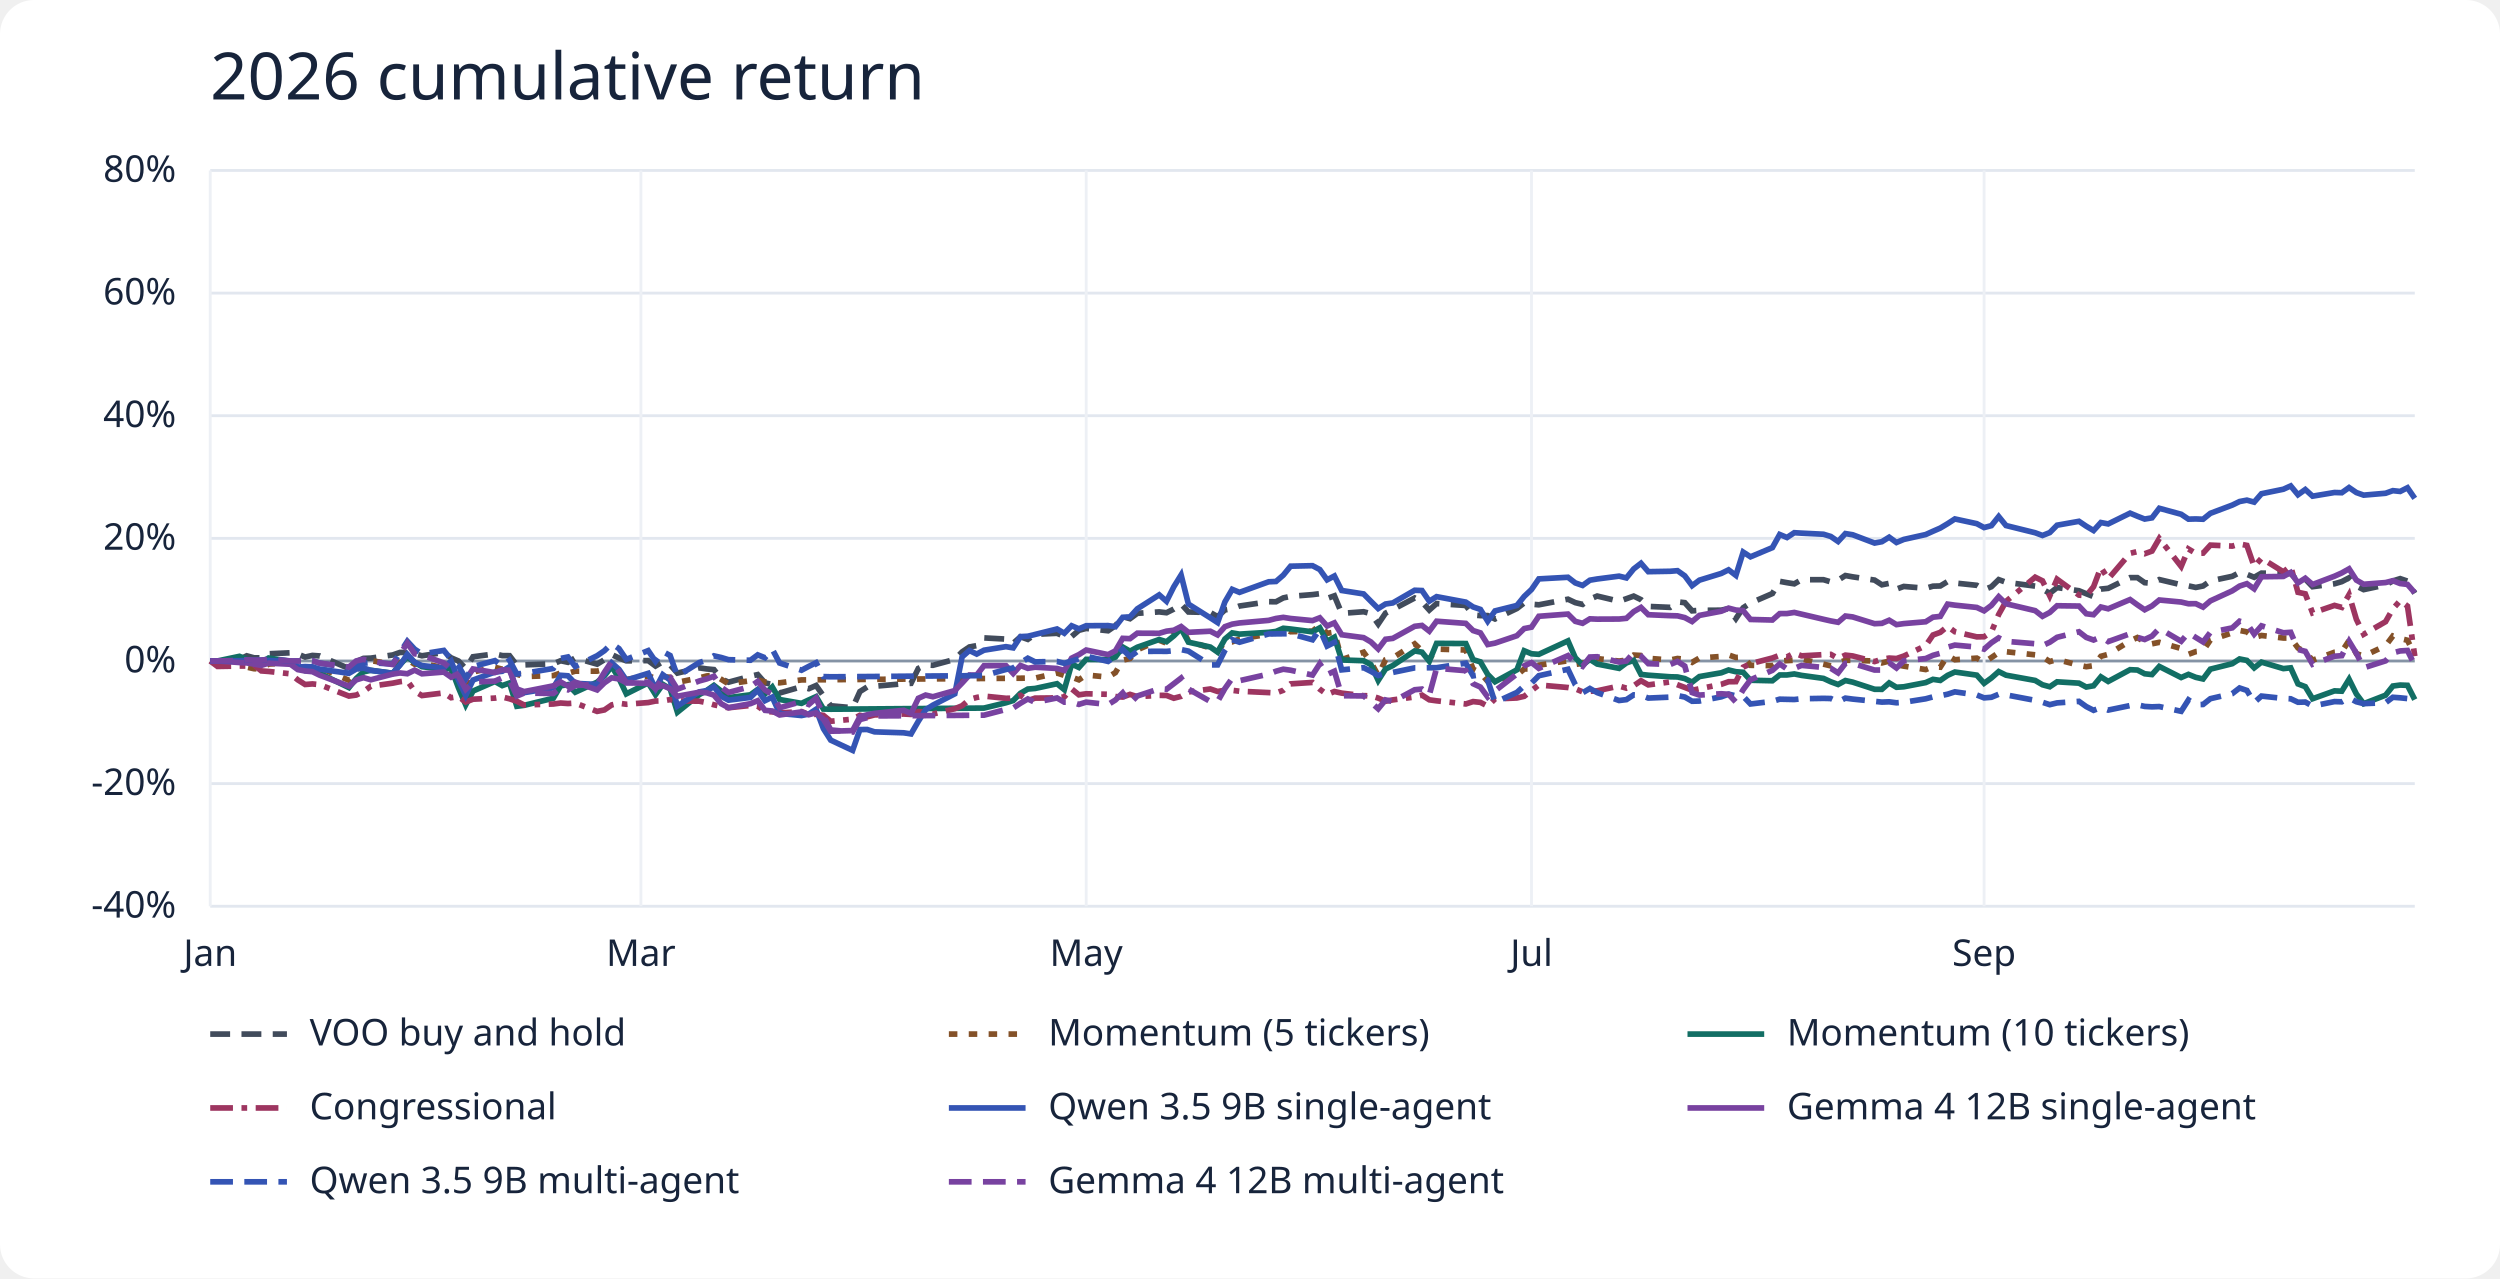
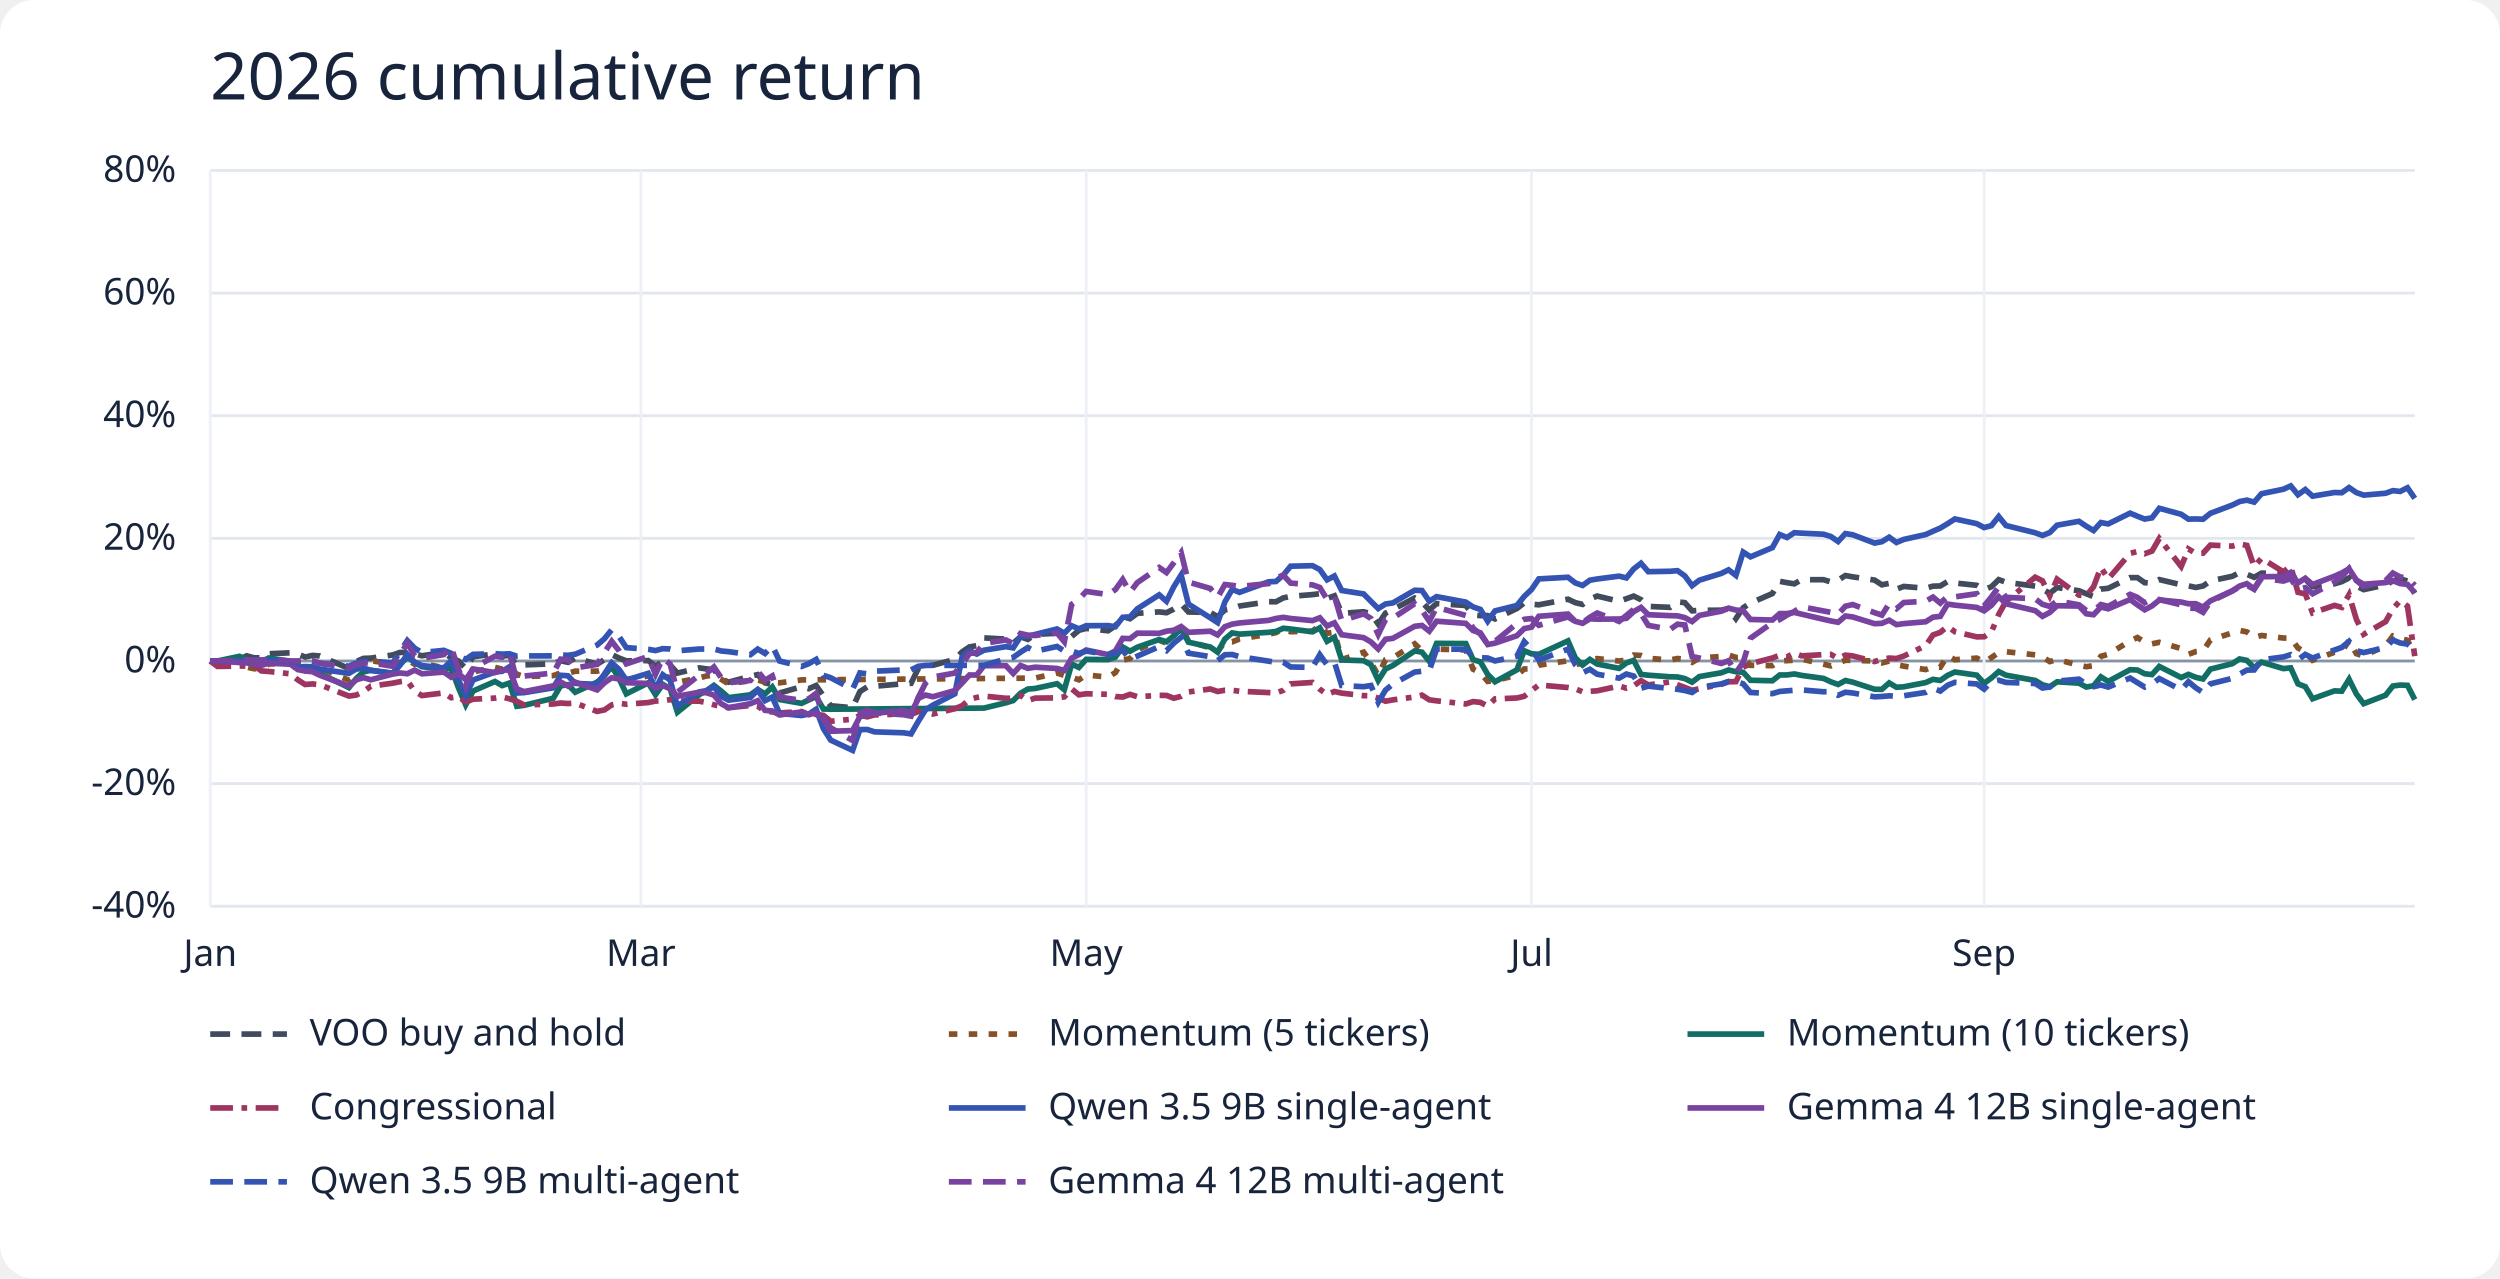
<svg xmlns="http://www.w3.org/2000/svg" aria-labelledby="title desc" viewBox="0 0 880 450" role="img">
  <rect width="880" height="450" rx="12" fill="white" />
  <g font-family="system-ui, sans-serif" fill="#17243b">
    <text x="74.00" y="35.00" font-size="23" text-anchor="start">2026 cumulative return</text>
    <path d="M74 319.00 H850" stroke="#e2e7ef" />
    <text x="62.00" y="323.00" font-size="13" text-anchor="end">-40%</text>
    <path d="M74 275.83 H850" stroke="#e2e7ef" />
    <text x="62.00" y="279.83" font-size="13" text-anchor="end">-20%</text>
    <path d="M74 232.67 H850" stroke="#8593a5" />
    <text x="62.00" y="236.67" font-size="13" text-anchor="end">0%</text>
    <path d="M74 189.50 H850" stroke="#e2e7ef" />
    <text x="62.00" y="193.50" font-size="13" text-anchor="end">20%</text>
    <path d="M74 146.33 H850" stroke="#e2e7ef" />
    <text x="62.00" y="150.33" font-size="13" text-anchor="end">40%</text>
    <path d="M74 103.17 H850" stroke="#e2e7ef" />
    <text x="62.00" y="107.17" font-size="13" text-anchor="end">60%</text>
    <path d="M74 60.00 H850" stroke="#e2e7ef" />
    <text x="62.00" y="64.00" font-size="13" text-anchor="end">80%</text>
    <path d="M74.00 60 V319" stroke="#edf0f5" />
    <text x="74.00" y="340.00" font-size="13" text-anchor="middle">Jan</text>
    <path d="M225.60 60 V319" stroke="#edf0f5" />
    <text x="225.60" y="340.00" font-size="13" text-anchor="middle">Mar</text>
    <path d="M382.34 60 V319" stroke="#edf0f5" />
    <text x="382.34" y="340.00" font-size="13" text-anchor="middle">May</text>
    <path d="M539.09 60 V319" stroke="#edf0f5" />
    <text x="539.09" y="340.00" font-size="13" text-anchor="middle">Jul</text>
    <path d="M698.40 60 V319" stroke="#edf0f5" />
    <text x="698.40" y="340.00" font-size="13" text-anchor="middle">Sep</text>
    <polyline stroke="#414b5b" stroke-width="2" fill="none" stroke-dasharray="7 4" points="74.00,232.67 76.57,233.55 84.28,232.13 86.85,230.85 89.42,231.55 91.99,231.58 94.56,230.13 102.26,229.78 104.83,230.23 107.40,231.28 109.97,230.71 112.54,230.89 122.82,235.32 125.39,232.87 127.96,231.75 130.53,231.66 138.24,230.55 140.81,229.65 143.38,229.69 145.95,230.14 148.52,230.84 156.23,229.66 158.79,231.55 161.36,232.66 163.93,235.33 166.50,231.18 174.21,230.16 176.78,230.77 179.35,230.80 181.92,234.17 184.49,234.04 194.77,233.66 197.34,232.58 199.91,233.13 202.48,231.60 210.19,233.78 212.75,232.22 215.32,230.40 217.89,231.62 220.46,232.62 228.17,232.53 230.74,234.44 233.31,232.91 235.88,234.06 238.45,236.93 246.16,235.09 248.73,235.46 251.30,235.70 253.87,238.96 256.44,240.13 264.15,238.04 266.72,237.46 269.28,240.37 271.85,240.93 274.42,243.94 282.13,241.72 284.70,242.42 287.27,241.30 289.84,244.97 292.41,248.43 300.12,249.12 302.69,243.43 305.26,241.81 307.83,241.57 318.11,240.66 320.68,240.53 323.25,235.29 325.81,234.04 328.38,234.18 336.09,232.09 338.66,229.47 341.23,227.73 343.80,227.25 346.37,224.54 354.08,224.96 356.65,226.43 359.22,224.15 361.79,225.06 364.36,223.29 372.07,222.92 374.64,224.03 377.21,224.04 379.77,221.87 382.34,221.20 390.05,222.03 392.62,220.25 395.19,217.05 397.76,217.78 400.33,215.89 408.04,215.39 410.61,215.68 413.18,214.40 415.75,212.58 418.32,215.42 426.03,215.60 428.60,217.07 431.17,214.69 433.74,214.25 436.30,213.32 446.58,211.80 449.15,211.82 451.72,210.46 454.29,209.92 462.00,209.30 464.57,208.98 467.14,210.65 469.71,209.73 472.28,215.91 479.99,215.33 482.56,216.01 485.13,219.65 487.70,215.83 490.26,214.56 497.97,210.49 500.54,211.89 503.11,214.74 505.68,212.45 515.96,213.13 518.53,216.47 521.10,216.70 523.67,216.69 526.24,217.88 533.95,214.20 536.52,212.22 539.09,212.68 541.66,212.89 551.93,210.92 554.50,212.13 557.07,212.75 559.64,210.89 562.21,209.81 569.92,211.64 572.49,210.75 575.06,209.83 577.63,211.08 580.20,213.46 587.91,213.79 590.48,211.85 593.05,212.14 595.62,215.02 598.19,214.84 605.89,214.78 608.46,214.22 611.03,217.75 613.60,213.93 616.17,212.27 623.88,208.93 626.45,204.63 629.02,205.10 631.59,205.51 634.16,204.04 641.87,204.06 644.44,204.82 647.01,204.22 649.58,202.59 652.15,203.05 659.85,204.19 662.42,205.85 664.99,205.34 667.56,207.36 670.13,206.43 677.84,207.07 680.41,206.33 682.98,206.26 685.55,204.71 688.12,205.22 695.83,206.03 698.40,207.60 700.97,206.53 703.54,204.03 706.11,204.96 716.38,206.31 718.95,207.40 721.52,208.84 724.09,206.82 731.80,207.94 734.37,209.00 736.94,210.01 739.51,207.35 742.08,207.09 749.79,203.32 752.36,203.32 754.93,205.10 757.50,205.31 760.07,204.01 767.77,205.84 770.34,206.23 772.91,206.78 775.48,206.27 778.05,204.49 785.76,202.86 788.33,201.53 790.90,202.16 793.47,203.21 796.04,201.74 803.75,201.89 806.32,201.87 808.89,204.53 811.46,203.84 814.03,206.52 821.74,205.49 824.30,204.74 826.87,203.40 829.44,206.28 832.01,207.55 839.72,205.90 842.29,204.49 844.86,203.68 847.43,204.56 850.00,208.84" />
    <path stroke="#414b5b" stroke-width="2" fill="none" stroke-dasharray="7 4" d="M74 364 h27" />
    <text x="109.00" y="368.00" font-size="13" text-anchor="start">VOO buy and hold</text>
    <polyline stroke="#845128" stroke-width="2" fill="none" stroke-dasharray="3 4" points="74.00,232.67 76.57,232.65 84.28,232.87 86.85,234.82 89.42,235.39 91.99,235.42 94.56,233.75 102.26,233.31 104.83,233.63 107.40,235.06 109.97,234.85 112.54,235.02 122.82,239.46 125.39,235.99 127.96,233.33 130.53,232.55 138.24,233.75 140.81,233.12 143.38,232.24 145.95,233.80 148.52,233.43 156.23,235.07 158.79,237.29 161.36,239.64 163.93,241.29 166.50,236.52 174.21,234.90 176.78,235.55 179.35,235.09 181.92,237.32 184.49,238.15 194.77,237.81 197.34,236.89 199.91,237.00 202.48,236.25 210.19,236.24 212.75,235.63 215.32,234.66 217.89,237.26 220.46,239.16 228.17,237.96 230.74,238.68 233.31,238.15 235.88,238.42 238.45,240.18 246.16,238.61 248.73,237.94 251.30,237.64 253.87,239.12 256.44,240.71 264.15,239.61 266.72,239.36 269.28,240.06 271.85,240.21 274.42,240.35 282.13,239.33 284.70,239.31 287.27,239.29 289.84,239.27 292.41,239.25 300.12,239.19 302.69,239.17 305.26,239.15 307.83,239.13 318.11,239.05 320.68,239.03 323.25,239.01 325.81,238.99 328.38,238.97 336.09,238.91 338.66,238.89 341.23,238.87 343.80,238.85 346.37,238.83 354.08,238.77 356.65,238.75 359.22,238.73 361.79,238.71 364.36,238.69 372.07,236.91 374.64,237.74 377.21,238.35 379.77,239.30 382.34,237.60 390.05,238.34 392.62,236.76 395.19,232.38 397.76,231.80 400.33,228.75 408.04,225.36 410.61,226.40 413.18,222.82 415.75,220.44 418.32,225.66 426.03,228.09 428.60,229.44 431.17,225.80 433.74,225.93 436.30,224.93 446.58,223.23 449.15,222.68 451.72,221.27 454.29,222.37 462.00,222.16 464.57,220.08 467.14,222.93 469.71,222.52 472.28,232.17 479.99,229.57 482.56,233.15 485.13,237.77 487.70,232.26 490.26,231.56 497.97,226.64 500.54,229.08 503.11,232.01 505.68,228.48 515.96,228.80 518.53,235.56 521.10,236.82 523.67,239.85 526.24,239.56 533.95,237.68 536.52,235.47 539.09,235.47 541.66,234.14 551.93,232.59 554.50,233.89 557.07,233.49 559.64,232.04 562.21,231.83 569.92,232.69 572.49,232.37 575.06,230.58 577.63,230.73 580.20,231.73 587.91,232.32 590.48,231.79 593.05,232.08 595.62,233.15 598.19,231.62 605.89,231.07 608.46,230.54 611.03,231.43 613.60,231.33 616.17,234.19 623.88,234.31 626.45,232.69 629.02,232.54 631.59,232.41 634.16,232.00 641.87,233.78 644.44,234.39 647.01,233.37 649.58,232.42 652.15,232.43 659.85,232.68 662.42,233.35 664.99,232.70 667.56,233.97 670.13,234.48 677.84,235.68 680.41,234.69 682.98,234.85 685.55,230.77 688.12,232.22 695.83,231.66 698.40,233.15 700.97,231.47 703.54,229.71 706.11,229.41 716.38,230.50 718.95,231.21 721.52,232.88 724.09,232.14 731.80,234.17 734.37,234.68 736.94,234.32 739.51,231.02 742.08,230.33 749.79,225.60 752.36,224.42 754.93,225.99 757.50,226.62 760.07,226.10 767.77,228.28 770.34,230.32 772.91,229.37 775.48,229.10 778.05,225.29 785.76,222.76 788.33,221.91 790.90,222.42 793.47,224.38 796.04,223.69 803.75,224.58 806.32,224.58 808.89,228.09 811.46,229.50 814.03,232.41 821.74,229.60 824.30,229.38 826.87,225.46 829.44,230.09 832.01,230.92 839.72,227.30 842.29,223.87 844.86,224.77 847.43,225.37 850.00,230.50" />
    <path stroke="#845128" stroke-width="2" fill="none" stroke-dasharray="3 4" d="M334 364 h27" />
    <text x="369.00" y="368.00" font-size="13" text-anchor="start">Momentum (5 tickers)</text>
    <polyline stroke="#126e64" stroke-width="2" fill="none" points="74.00,232.67 76.57,232.65 84.28,231.03 86.85,232.11 89.42,233.29 91.99,233.30 94.56,231.62 102.26,232.80 104.83,234.99 107.40,236.07 109.97,236.09 112.54,237.03 122.82,242.04 125.39,238.84 127.96,236.49 130.53,235.95 138.24,236.97 140.81,233.94 143.38,231.25 145.95,233.14 148.52,234.67 156.23,235.62 158.79,235.21 161.36,242.03 163.93,248.11 166.50,243.25 174.21,239.89 176.78,241.33 179.35,240.42 181.92,248.61 184.49,248.28 194.77,245.78 197.34,241.40 199.91,241.00 202.48,243.66 210.19,240.13 212.75,237.90 215.32,234.59 217.89,238.82 220.46,244.24 228.17,240.38 230.74,244.52 233.31,240.90 235.88,242.43 238.45,250.69 246.16,244.49 248.73,243.08 251.30,241.26 253.87,243.27 256.44,245.56 264.15,244.57 266.72,242.69 269.28,244.27 271.85,241.82 274.42,246.23 282.13,247.58 284.70,246.37 287.27,245.21 289.84,249.58 292.41,249.64 300.12,249.59 302.69,249.57 305.26,249.55 307.83,249.53 318.11,249.45 320.68,249.44 323.25,249.42 325.81,249.40 328.38,249.38 336.09,249.32 338.66,249.30 341.23,249.28 343.80,249.26 346.37,249.24 354.08,247.38 356.65,246.60 359.22,244.02 361.79,242.55 364.36,242.34 372.07,240.67 374.64,242.76 377.21,233.75 379.77,234.95 382.34,232.09 390.05,232.18 392.62,231.30 395.19,227.75 397.76,229.22 400.33,227.82 408.04,225.11 410.61,225.90 413.18,223.83 415.75,221.27 418.32,226.04 426.03,227.76 428.60,229.55 431.17,224.93 433.74,222.78 436.30,223.21 446.58,222.58 449.15,222.27 451.72,221.15 454.29,221.41 462.00,222.40 464.57,221.00 467.14,225.73 469.71,224.30 472.28,232.31 479.99,232.57 482.56,233.95 485.13,239.52 487.70,235.49 490.26,234.28 497.97,229.13 500.54,229.57 503.11,232.77 505.68,226.46 515.96,226.53 518.53,232.20 521.10,232.97 523.67,237.38 526.24,239.98 533.95,235.78 536.52,229.07 539.09,230.13 541.66,230.32 551.93,225.59 554.50,231.53 557.07,234.09 559.64,232.11 562.21,233.75 569.92,235.26 572.49,233.35 575.06,232.45 577.63,237.39 580.20,237.67 587.91,238.23 590.48,238.29 593.05,238.86 595.62,240.12 598.19,238.15 605.89,236.82 608.46,235.83 611.03,236.45 613.60,236.64 616.17,239.45 623.88,239.63 626.45,237.60 629.02,237.58 631.59,237.23 634.16,237.74 641.87,238.80 644.44,239.99 647.01,240.94 649.58,239.55 652.15,240.11 659.85,242.62 662.42,242.65 664.99,240.39 667.56,241.92 670.13,241.75 677.84,240.27 680.41,239.13 682.98,239.51 685.55,237.73 688.12,236.55 695.83,237.65 698.40,240.52 700.97,238.65 703.54,236.39 706.11,237.66 716.38,239.52 718.95,241.04 721.52,241.74 724.09,240.00 731.80,240.47 734.37,241.84 736.94,241.39 739.51,238.25 742.08,239.87 749.79,235.73 752.36,235.85 754.93,237.17 757.50,237.45 760.07,234.59 767.77,238.49 770.34,237.38 772.91,238.42 775.48,239.00 778.05,235.54 785.76,233.62 788.33,231.95 790.90,232.46 793.47,235.09 796.04,233.07 803.75,235.35 806.32,235.08 808.89,240.73 811.46,241.71 814.03,245.96 821.74,243.19 824.30,243.30 826.87,239.11 829.44,244.27 832.01,247.70 839.72,244.71 842.29,241.48 844.86,241.14 847.43,241.24 850.00,246.26" />
    <path stroke="#126e64" stroke-width="2" fill="none" d="M594 364 h27" />
    <text x="629.00" y="368.00" font-size="13" text-anchor="start">Momentum (10 tickers)</text>
    <polyline stroke="#9d3560" stroke-width="2" fill="none" stroke-dasharray="8 3 2 3" points="74.00,232.67 76.57,234.59 84.28,234.45 86.85,234.45 89.42,234.11 91.99,236.16 94.56,236.35 102.26,237.18 104.83,239.32 107.40,240.94 109.97,240.74 112.54,241.00 122.82,245.02 125.39,244.66 127.96,243.44 130.53,241.55 138.24,240.47 140.81,239.95 143.38,239.63 145.95,243.30 148.52,244.84 156.23,243.90 158.79,245.59 161.36,245.18 163.93,247.11 166.50,246.12 174.21,245.73 176.78,245.34 179.35,245.98 181.92,246.84 184.49,248.15 194.77,247.81 197.34,247.46 199.91,247.64 202.48,247.48 210.19,250.41 212.75,249.90 215.32,248.13 217.89,247.54 220.46,247.90 228.17,247.30 230.74,246.77 233.31,246.69 235.88,246.27 238.45,246.72 246.16,246.82 248.73,247.33 251.30,248.09 253.87,248.66 256.44,249.13 264.15,248.32 266.72,248.57 269.28,250.43 271.85,250.58 274.42,250.96 282.13,250.47 284.70,251.46 287.27,251.45 289.84,251.81 292.41,253.89 300.12,253.15 302.69,251.79 305.26,252.32 307.83,251.66 318.11,251.34 320.68,251.48 323.25,250.48 325.81,250.66 328.38,251.34 336.09,249.47 338.66,248.42 341.23,246.22 343.80,245.50 346.37,245.02 354.08,245.80 356.65,245.75 359.22,244.78 361.79,246.61 364.36,245.74 372.07,245.65 374.64,245.29 377.21,242.47 379.77,244.58 382.34,244.21 390.05,244.39 392.62,245.19 395.19,245.36 397.76,244.42 400.33,245.23 408.04,244.77 410.61,244.79 413.18,245.78 415.75,245.11 418.32,243.57 426.03,242.52 428.60,243.40 431.17,242.96 433.74,242.99 436.30,243.31 446.58,243.79 449.15,243.94 451.72,242.98 454.29,240.72 462.00,240.22 464.57,242.61 467.14,244.47 469.71,243.41 472.28,243.98 479.99,244.88 482.56,244.93 485.13,245.72 487.70,246.83 490.26,246.36 497.97,245.34 500.54,244.68 503.11,246.34 505.68,246.69 515.96,247.79 518.53,246.96 521.10,247.23 523.67,248.56 526.24,246.02 533.95,245.69 536.52,245.10 539.09,243.08 541.66,241.11 551.93,242.01 554.50,242.45 557.07,243.52 559.64,243.34 562.21,243.16 569.92,241.49 572.49,242.23 575.06,241.38 577.63,239.61 580.20,241.08 587.91,240.04 590.48,241.03 593.05,241.98 595.62,242.98 598.19,242.44 605.89,240.88 608.46,239.97 611.03,239.94 613.60,234.84 616.17,233.63 623.88,231.61 626.45,230.64 629.02,231.23 631.59,229.87 634.16,230.86 641.87,230.43 644.44,230.34 647.01,231.78 649.58,230.60 652.15,230.89 659.85,232.87 662.42,232.05 664.99,231.64 667.56,231.80 670.13,230.93 677.84,227.28 680.41,223.52 682.98,222.58 685.55,220.48 688.12,222.38 695.83,224.18 698.40,224.13 700.97,222.47 703.54,216.29 706.11,211.70 716.38,203.17 718.95,204.45 721.52,209.75 724.09,203.88 731.80,209.48 734.37,209.69 736.94,206.51 739.51,199.71 742.08,203.79 749.79,194.76 752.36,194.16 754.93,194.91 757.50,193.98 760.07,189.55 767.77,199.40 770.34,193.25 772.91,194.78 775.48,194.70 778.05,191.88 785.76,192.23 788.33,191.48 790.90,191.98 793.47,199.42 796.04,196.51 803.75,201.28 806.32,199.30 808.89,208.49 811.46,209.03 814.03,215.74 821.74,213.10 824.30,213.80 826.87,209.32 829.44,218.00 832.01,223.27 839.72,218.84 842.29,214.30 844.86,211.42 847.43,213.35 850.00,230.97" />
    <path stroke="#9d3560" stroke-width="2" fill="none" stroke-dasharray="8 3 2 3" d="M74 390 h27" />
    <text x="109.00" y="394.00" font-size="13" text-anchor="start">Congressional</text>
    <polyline stroke="#3454b4" stroke-width="2" fill="none" points="74.00,232.67 76.57,232.65 84.28,232.58 86.85,232.56 89.42,232.54 91.99,232.52 94.56,232.50 102.26,232.85 104.83,234.80 107.40,234.63 109.97,234.74 112.54,235.53 122.82,237.01 125.39,235.51 127.96,235.14 130.53,235.97 138.24,237.01 140.81,234.10 143.38,230.31 145.95,233.12 148.52,234.28 156.23,235.10 158.79,232.69 161.36,239.35 163.93,244.80 166.50,239.37 174.21,236.57 176.78,236.29 179.35,234.71 181.92,243.94 184.49,243.81 194.77,242.11 197.34,237.70 199.91,237.88 202.48,240.55 210.19,240.91 212.75,237.26 215.32,233.33 217.89,235.62 220.46,239.41 228.17,237.01 230.74,242.41 233.31,237.50 235.88,239.38 238.45,248.51 246.16,243.54 248.73,243.10 251.30,241.73 253.87,245.10 256.44,246.46 264.15,245.50 266.72,242.94 269.28,246.64 271.85,245.38 274.42,251.14 282.13,251.87 284.70,251.35 287.27,249.65 289.84,256.49 292.41,260.53 300.12,264.14 302.69,256.81 305.26,256.78 307.83,257.61 318.11,257.95 320.68,258.35 323.25,253.90 325.81,249.83 328.38,248.21 336.09,244.23 338.66,231.22 341.23,228.98 343.80,230.23 346.37,228.87 354.08,227.63 356.65,228.05 359.22,224.09 361.79,223.95 364.36,223.32 372.07,221.40 374.64,222.90 377.21,220.26 379.77,221.34 382.34,220.25 390.05,220.21 392.62,220.59 395.19,217.29 397.76,217.14 400.33,214.31 408.04,209.39 410.61,211.66 413.18,206.54 415.75,202.39 418.32,212.63 426.03,217.48 428.60,219.15 431.17,211.86 433.74,207.45 436.30,208.51 446.58,204.79 449.15,204.68 451.72,202.45 454.29,199.30 462.00,199.12 464.57,200.48 467.14,204.10 469.71,202.75 472.28,207.85 479.99,209.06 482.56,211.66 485.13,214.21 487.70,212.61 490.26,212.23 497.97,207.77 500.54,207.87 503.11,211.62 505.68,210.02 515.96,211.94 518.53,213.64 521.10,214.51 523.67,218.68 526.24,215.04 533.95,213.12 536.52,209.94 539.09,207.50 541.66,203.77 551.93,203.20 554.50,205.18 557.07,206.08 559.64,204.23 562.21,203.80 569.92,202.80 572.49,203.43 575.06,200.26 577.63,198.27 580.20,201.23 587.91,201.09 590.48,200.88 593.05,202.70 595.62,206.16 598.19,204.22 605.89,201.85 608.46,200.58 611.03,202.54 613.60,194.34 616.17,196.00 623.88,192.76 626.45,188.14 629.02,189.20 631.59,187.51 634.16,187.67 641.87,188.05 644.44,188.84 647.01,190.61 649.58,187.82 652.15,188.24 659.85,191.16 662.42,190.68 664.99,189.09 667.56,190.96 670.13,189.88 677.84,188.16 680.41,187.00 682.98,185.88 685.55,184.34 688.12,182.67 695.83,184.33 698.40,185.70 700.97,185.03 703.54,181.82 706.11,184.99 716.38,187.53 718.95,188.49 721.52,187.47 724.09,184.87 731.80,183.50 734.37,185.23 736.94,186.75 739.51,183.93 742.08,184.42 749.79,180.63 752.36,181.71 754.93,182.71 757.50,182.28 760.07,178.92 767.77,181.02 770.34,182.74 772.91,182.67 775.48,182.77 778.05,180.69 785.76,177.79 788.33,176.54 790.90,176.05 793.47,176.75 796.04,173.79 803.75,172.21 806.32,171.04 808.89,174.15 811.46,172.31 814.03,174.65 821.74,173.36 824.30,173.44 826.87,171.62 829.44,173.38 832.01,174.29 839.72,173.63 842.29,172.71 844.86,172.99 847.43,171.69 850.00,175.43" />
    <path stroke="#3454b4" stroke-width="2" fill="none" d="M334 390 h27" />
    <text x="369.00" y="394.00" font-size="13" text-anchor="start">Qwen 3.5 9B single-agent</text>
    <polyline stroke="#7842a0" stroke-width="2" fill="none" points="74.00,232.67 76.57,232.65 84.28,233.21 86.85,233.35 89.42,233.76 91.99,234.21 94.56,233.43 102.26,233.82 104.83,235.71 107.40,236.19 109.97,236.43 112.54,237.68 122.82,241.53 125.39,239.32 127.96,238.53 130.53,239.28 138.24,237.28 140.81,236.88 143.38,237.16 145.95,235.89 148.52,237.18 156.23,236.57 158.79,238.36 161.36,237.10 163.93,239.26 166.50,235.47 174.21,236.75 176.78,235.78 179.35,235.91 181.92,242.49 184.49,243.44 194.77,241.42 197.34,240.05 199.91,241.50 202.48,240.12 210.19,242.86 212.75,240.36 215.32,238.58 217.89,238.99 220.46,240.31 228.17,240.58 230.74,242.10 233.31,241.32 235.88,242.42 238.45,245.08 246.16,243.66 248.73,243.86 251.30,244.68 253.87,247.72 256.44,249.11 264.15,247.69 266.72,246.64 269.28,250.04 271.85,250.27 274.42,251.67 282.13,250.59 284.70,251.58 287.27,250.89 289.84,253.17 292.41,257.39 300.12,257.17 302.69,252.26 305.26,251.60 307.83,251.11 318.11,250.03 320.68,251.13 323.25,245.80 325.81,244.66 328.38,245.25 336.09,243.08 338.66,240.42 341.23,237.60 343.80,237.61 346.37,234.32 354.08,234.30 356.65,237.07 359.22,234.25 361.79,235.25 364.36,234.85 372.07,235.30 374.64,236.00 377.21,231.67 379.77,230.43 382.34,228.81 390.05,230.42 392.62,229.11 395.19,224.70 397.76,224.81 400.33,222.88 408.04,222.92 410.61,222.17 413.18,221.84 415.75,220.54 418.32,222.58 426.03,222.19 428.60,223.50 431.17,220.59 433.74,219.69 436.30,219.28 446.58,218.37 449.15,217.70 451.72,217.31 454.29,217.71 462.00,218.45 464.57,217.46 467.14,220.35 469.71,219.24 472.28,223.43 479.99,224.45 482.56,225.96 485.13,228.44 487.70,225.02 490.26,224.71 497.97,220.46 500.54,220.15 503.11,222.17 505.68,218.67 515.96,219.43 518.53,221.96 521.10,222.77 523.67,226.88 526.24,226.38 533.95,223.77 536.52,221.26 539.09,220.76 541.66,216.93 551.93,216.15 554.50,218.71 557.07,219.40 559.64,217.83 562.21,217.94 569.92,217.90 572.49,217.65 575.06,215.29 577.63,213.82 580.20,216.38 587.91,216.71 590.48,216.78 593.05,217.40 595.62,218.78 598.19,216.62 605.89,215.15 608.46,214.06 611.03,214.73 613.60,214.95 616.17,218.05 623.88,218.25 626.45,215.99 629.02,215.97 631.59,215.58 634.16,216.18 641.87,217.99 644.44,218.57 647.01,219.04 649.58,216.84 652.15,217.16 659.85,219.54 662.42,219.42 664.99,218.32 667.56,219.87 670.13,219.51 677.84,218.86 680.41,217.25 682.98,216.97 685.55,212.65 688.12,213.01 695.83,213.82 698.40,215.01 700.97,213.09 703.54,210.04 706.11,212.52 716.38,214.95 718.95,216.95 721.52,215.58 724.09,213.22 731.80,213.33 734.37,216.04 736.94,216.38 739.51,213.66 742.08,214.30 749.79,211.04 752.36,212.90 754.93,214.64 757.50,213.29 760.07,211.20 767.77,211.92 770.34,212.52 772.91,212.50 775.48,213.71 778.05,211.51 785.76,207.97 788.33,206.30 790.90,205.45 793.47,207.27 796.04,203.02 803.75,202.91 806.32,201.50 808.89,205.18 811.46,203.54 814.03,205.74 821.74,202.82 824.30,201.67 826.87,200.22 829.44,204.19 832.01,205.66 839.72,205.06 842.29,204.41 844.86,205.41 847.43,205.72 850.00,208.64" />
    <path stroke="#7842a0" stroke-width="2" fill="none" d="M594 390 h27" />
    <text x="629.00" y="394.00" font-size="13" text-anchor="start">Gemma 4 12B single-agent</text>
-     <polyline stroke="#3454b4" stroke-width="2" fill="none" stroke-dasharray="8 4" points="74.00,232.67 76.57,232.65 84.28,232.53 86.85,232.26 89.42,232.38 91.99,232.37 94.56,232.07 102.26,232.65 104.83,232.67 107.40,232.66 109.97,232.58 112.54,233.43 122.82,235.07 125.39,233.99 127.96,233.44 130.53,233.27 138.24,233.74 140.81,229.70 143.38,225.73 145.95,228.50 148.52,230.19 156.23,228.95 158.79,232.12 161.36,234.38 163.93,238.82 166.50,234.65 174.21,232.54 176.78,234.42 179.35,232.40 181.92,237.23 184.49,237.01 194.77,235.30 197.34,231.77 199.91,231.25 202.48,234.60 210.19,230.81 212.75,229.05 215.32,226.52 217.89,228.32 220.46,232.10 228.17,229.01 230.74,232.81 233.31,229.34 235.88,230.73 238.45,238.00 246.16,233.21 248.73,232.41 251.30,230.86 253.87,231.44 256.44,232.21 264.15,232.40 266.72,230.51 269.28,231.52 271.85,228.53 274.42,233.38 282.13,235.92 284.70,234.56 287.27,233.27 289.84,238.16 292.41,238.23 300.12,238.18 302.69,238.16 305.26,238.14 307.83,238.12 318.11,238.03 320.68,238.01 323.25,237.99 325.81,237.97 328.38,237.95 336.09,237.89 338.66,237.87 341.23,237.85 343.80,237.83 346.37,237.81 354.08,235.66 356.65,235.11 359.22,233.30 361.79,231.70 364.36,232.98 372.07,232.83 374.64,233.49 377.21,232.67 379.77,231.92 382.34,230.97 390.05,232.82 392.62,231.04 395.19,228.59 397.76,231.15 400.33,229.31 408.04,229.25 410.61,229.29 413.18,229.03 415.75,228.66 418.32,229.19 426.03,234.04 428.60,234.05 431.17,228.96 433.74,225.16 436.30,226.06 446.58,223.14 449.15,223.12 451.72,223.09 454.29,223.07 462.00,225.20 464.57,221.59 467.14,227.41 469.71,226.12 472.28,235.79 479.99,235.03 482.56,236.33 485.13,237.77 487.70,237.00 490.26,236.69 497.97,235.09 500.54,235.07 503.11,235.05 505.68,235.03 515.96,233.44 518.53,237.90 521.10,237.52 523.67,239.36 526.24,247.27 533.95,243.73 536.52,241.41 539.09,240.45 541.66,237.85 551.93,235.58 554.50,241.00 557.07,243.86 559.64,242.35 562.21,243.80 569.92,246.58 572.49,246.27 575.06,244.60 577.63,244.76 580.20,245.72 587.91,245.39 590.48,244.84 593.05,245.36 595.62,246.84 598.19,246.77 605.89,245.29 608.46,244.34 611.03,244.94 613.60,245.11 616.17,247.80 623.88,246.88 626.45,246.11 629.02,246.17 631.59,246.23 634.16,245.96 641.87,245.82 644.44,245.88 647.01,247.07 649.58,245.74 652.15,246.08 659.85,246.87 662.42,247.14 664.99,247.04 667.56,247.38 670.13,247.20 677.84,245.98 680.41,245.29 682.98,244.91 685.55,244.36 688.12,243.53 695.83,244.63 698.40,245.65 700.97,245.44 703.54,244.38 706.11,244.59 716.38,246.53 718.95,247.20 721.52,248.04 724.09,247.42 731.80,246.88 734.37,248.72 736.94,250.03 739.51,249.07 742.08,249.95 749.79,248.36 752.36,248.08 754.93,248.66 757.50,248.81 760.07,248.71 767.77,250.38 770.34,246.36 772.91,248.06 775.48,247.97 778.05,245.94 785.76,244.15 788.33,242.17 790.90,243.03 793.47,247.29 796.04,245.02 803.75,245.85 806.32,245.97 808.89,247.19 811.46,247.12 814.03,248.53 821.74,246.96 824.30,247.04 826.87,245.67 829.44,247.02 832.01,247.68 839.72,247.36 842.29,245.44 844.86,245.63 847.43,245.90 850.00,248.22" />
+     <polyline stroke="#3454b4" stroke-width="2" fill="none" stroke-dasharray="8 4" points="74.00,232.67 76.57,232.65 84.28,232.53 86.85,232.26 89.42,232.38 91.99,232.37 94.56,232.07 102.26,232.96 104.83,232.88 107.40,232.65 109.97,232.68 112.54,233.50 122.82,234.50 125.39,233.42 127.96,232.87 130.53,232.70 138.24,233.34 140.81,229.46 143.38,225.47 145.95,228.15 148.52,229.70 156.23,228.92 158.79,229.97 161.36,230.94 163.93,232.08 166.50,230.34 174.21,230.08 176.78,230.26 179.35,230.13 181.92,230.99 184.49,230.89 194.77,230.86 197.34,230.53 199.91,230.68 202.48,230.28 210.19,227.06 212.75,224.84 215.32,221.68 217.89,224.02 220.46,227.96 228.17,228.55 230.74,229.00 233.31,228.33 235.88,228.44 238.45,229.07 246.16,228.46 248.73,228.44 251.30,228.43 253.87,229.15 256.44,229.38 264.15,230.46 266.72,228.48 269.28,230.02 271.85,227.36 274.42,232.68 282.13,234.60 284.70,233.61 287.27,232.13 289.84,237.71 292.41,238.57 300.12,242.62 302.69,236.87 305.26,237.19 307.83,236.25 318.11,235.82 320.68,235.80 323.25,234.54 325.81,234.24 328.38,234.16 336.09,234.24 338.66,234.22 341.23,234.20 343.80,234.18 346.37,234.16 354.08,231.97 356.65,231.41 359.22,229.57 361.79,227.94 364.36,229.24 372.07,227.56 374.64,229.17 377.21,229.16 379.77,230.02 382.34,229.16 390.05,230.45 392.62,229.88 395.19,228.93 397.76,232.11 400.33,230.97 408.04,227.61 410.61,229.01 413.18,226.38 415.75,224.31 418.32,229.92 426.03,231.13 428.60,232.53 431.17,230.48 433.74,230.39 436.30,231.14 446.58,232.73 449.15,233.17 451.72,233.10 454.29,234.77 462.00,234.93 464.57,230.45 467.14,234.08 469.71,233.07 472.28,241.30 479.99,241.72 482.56,241.30 485.13,247.21 487.70,242.91 490.26,240.82 497.97,236.57 500.54,236.30 503.11,236.06 505.68,228.48 515.96,228.53 518.53,231.19 521.10,231.51 523.67,231.62 526.24,232.65 533.95,231.00 536.52,225.85 539.09,228.61 541.66,232.30 551.93,228.51 554.50,233.96 557.07,236.82 559.64,235.60 562.21,237.33 569.92,238.70 572.49,237.26 575.06,237.97 577.63,242.25 580.20,241.52 587.91,242.37 590.48,242.63 593.05,243.06 595.62,243.74 598.19,241.95 605.89,240.74 608.46,239.87 611.03,239.85 613.60,240.71 616.17,243.75 623.88,244.15 626.45,243.39 629.02,243.17 631.59,242.98 634.16,242.85 641.87,243.50 644.44,243.43 647.01,244.73 649.58,243.67 652.15,243.93 659.85,245.28 662.42,245.16 664.99,244.93 667.56,245.10 670.13,244.91 677.84,243.73 680.41,242.24 682.98,243.25 685.55,241.22 688.12,240.19 695.83,240.75 698.40,242.57 700.97,239.96 703.54,239.44 706.11,240.21 716.38,240.59 718.95,242.19 721.52,241.81 724.09,239.75 731.80,239.07 734.37,240.86 736.94,241.72 739.51,241.12 742.08,241.85 749.79,238.68 752.36,240.28 754.93,241.84 757.50,240.73 760.07,238.85 767.77,242.85 770.34,239.95 772.91,242.11 775.48,243.79 778.05,240.72 785.76,238.77 788.33,237.27 790.90,235.89 793.47,235.82 796.04,232.28 803.75,231.24 806.32,230.45 808.89,232.25 811.46,230.35 814.03,231.63 821.74,228.81 824.30,227.90 826.87,225.77 829.44,229.02 832.01,229.70 839.72,227.95 842.29,225.30 844.86,226.33 847.43,226.71 850.00,228.77" />
    <path stroke="#3454b4" stroke-width="2" fill="none" stroke-dasharray="8 4" d="M74 416 h27" />
    <text x="109.00" y="420.00" font-size="13" text-anchor="start">Qwen 3.5 9B multi-agent</text>
-     <polyline stroke="#7842a0" stroke-width="2" fill="none" stroke-dasharray="8 4" points="74.00,232.67 76.57,232.65 84.28,232.53 86.85,232.26 89.42,232.38 91.99,232.37 94.56,232.07 102.26,232.65 104.83,232.67 107.40,232.66 109.97,232.58 112.54,233.43 122.82,234.79 125.39,232.64 127.96,232.09 130.53,232.76 138.24,233.92 140.81,230.16 143.38,226.38 145.95,230.13 148.52,230.56 156.23,233.36 158.79,235.37 161.36,237.95 163.93,242.63 166.50,240.10 174.21,239.76 176.78,238.59 179.35,239.36 181.92,245.03 184.49,243.94 194.77,244.11 197.34,242.18 199.91,242.82 202.48,241.31 210.19,240.89 212.75,236.63 215.32,232.79 217.89,236.41 220.46,240.33 228.17,240.09 230.74,242.50 233.31,238.50 235.88,238.45 238.45,242.59 246.16,239.70 248.73,238.99 251.30,238.04 253.87,241.91 256.44,243.73 264.15,241.70 266.72,239.85 269.28,242.91 271.85,244.41 274.42,249.14 282.13,246.95 284.70,247.98 287.27,245.75 289.84,251.93 292.41,256.94 300.12,257.65 302.69,253.28 305.26,252.62 307.83,252.01 318.11,251.95 320.68,251.93 323.25,251.91 325.81,251.89 328.38,251.87 336.09,251.82 338.66,251.80 341.23,251.78 343.80,251.76 346.37,251.74 354.08,249.73 356.65,249.22 359.22,247.53 361.79,246.03 364.36,247.23 372.07,245.68 374.64,247.16 377.21,247.16 379.77,247.94 382.34,247.15 390.05,248.00 392.62,246.41 395.19,243.89 397.76,247.58 400.33,244.99 408.04,242.44 410.61,242.62 413.18,240.66 415.75,238.68 418.32,242.54 426.03,246.92 428.60,246.93 431.17,242.36 433.74,238.73 436.30,239.60 446.58,237.27 449.15,236.27 451.72,235.56 454.29,235.92 462.00,237.62 464.57,233.63 467.14,237.43 469.71,236.26 472.28,244.89 479.99,244.97 482.56,247.19 485.13,249.50 487.70,246.36 490.26,246.94 497.97,242.79 500.54,242.55 503.11,244.66 505.68,235.23 515.96,236.08 518.53,240.67 521.10,241.85 523.67,245.33 526.24,243.21 533.95,237.23 536.52,234.37 539.09,233.21 541.66,235.27 551.93,230.77 554.50,233.53 557.07,234.57 559.64,231.27 562.21,231.17 569.92,233.05 572.49,232.66 575.06,229.73 577.63,230.95 580.20,233.61 587.91,233.90 590.48,232.82 593.05,234.46 595.62,243.78 598.19,244.67 605.89,244.20 608.46,244.39 611.03,247.14 613.60,242.75 616.17,239.28 623.88,235.96 626.45,233.70 629.02,235.46 631.59,235.27 634.16,234.22 641.87,234.94 644.44,235.24 647.01,236.86 649.58,233.51 652.15,233.52 659.85,235.86 662.42,235.85 664.99,233.28 667.56,235.14 670.13,232.62 677.84,231.81 680.41,230.67 682.98,229.96 685.55,227.81 688.12,227.07 695.83,227.78 698.40,228.50 700.97,226.25 703.54,224.53 706.11,225.75 716.38,226.59 718.95,227.24 721.52,226.07 724.09,224.33 731.80,222.38 734.37,224.37 736.94,225.29 739.51,224.20 742.08,225.84 749.79,223.08 752.36,224.36 754.93,225.10 757.50,223.91 760.07,221.20 767.77,225.72 770.34,222.73 772.91,224.39 775.48,225.96 778.05,222.58 785.76,221.01 788.33,218.66 790.90,219.45 793.47,223.23 796.04,220.29 803.75,222.74 806.32,222.57 808.89,228.63 811.46,229.27 814.03,233.82 821.74,230.99 824.30,230.80 826.87,225.72 829.44,229.96 832.01,235.08 839.72,232.62 842.29,229.81 844.86,229.13 847.43,228.97 850.00,234.21" />
+     <polyline stroke="#7842a0" stroke-width="2" fill="none" stroke-dasharray="8 4" points="74.00,232.67 76.57,232.65 84.28,232.53 86.85,232.26 89.42,232.38 91.99,232.37 94.56,232.07 102.26,232.65 104.83,232.67 107.40,232.66 109.97,232.58 112.54,233.43 122.82,235.07 125.39,233.99 127.96,233.44 130.53,233.27 138.24,234.53 140.81,230.52 143.38,226.35 145.95,230.84 148.52,231.73 156.23,230.41 158.79,227.67 161.36,235.58 163.93,241.68 166.50,235.16 174.21,230.98 176.78,231.35 179.35,229.62 181.92,239.58 184.49,237.97 194.77,236.91 197.34,232.02 199.91,232.17 202.48,235.12 210.19,233.85 212.75,229.70 215.32,225.75 217.89,229.05 220.46,233.69 228.17,231.09 230.74,237.34 233.31,231.62 235.88,233.73 238.45,243.67 246.16,237.61 248.73,236.95 251.30,234.77 253.87,238.60 256.44,240.32 264.15,239.52 266.72,236.24 269.28,239.45 271.85,237.92 274.42,245.39 282.13,246.53 284.70,245.99 287.27,244.07 289.84,252.68 292.41,256.18 300.12,260.65 302.69,250.92 305.26,250.02 307.83,250.94 318.11,251.59 320.68,252.08 323.25,245.46 325.81,240.40 328.38,238.30 336.09,236.92 338.66,233.89 341.23,230.05 343.80,229.69 346.37,226.45 354.08,225.27 356.65,226.54 359.22,222.99 361.79,223.58 364.36,223.69 372.07,222.78 374.64,225.89 377.21,212.75 379.77,210.98 382.34,208.18 390.05,209.30 392.62,207.52 395.19,203.97 397.76,208.49 400.33,205.08 408.04,199.76 410.61,201.54 413.18,198.09 415.75,194.50 418.32,204.89 426.03,207.14 428.60,210.28 431.17,205.76 433.74,206.04 436.30,206.45 446.58,205.41 449.15,203.47 451.72,202.45 454.29,205.25 462.00,205.88 464.57,206.78 467.14,211.00 469.71,209.86 472.28,218.47 479.99,216.07 482.56,217.70 485.13,223.35 487.70,218.10 490.26,217.60 497.97,212.50 500.54,214.81 503.11,218.72 505.68,213.77 515.96,216.64 518.53,221.13 521.10,223.22 523.67,226.75 526.24,225.76 533.95,219.44 536.52,218.00 539.09,217.73 541.66,220.10 551.93,217.15 554.50,218.75 557.07,219.22 559.64,217.28 562.21,215.78 569.92,218.73 572.49,216.63 575.06,214.51 577.63,216.04 580.20,220.14 587.91,221.54 590.48,219.72 593.05,219.98 595.62,231.10 598.19,231.63 605.89,233.53 608.46,232.59 611.03,236.85 613.60,233.14 616.17,224.64 623.88,219.21 626.45,218.09 629.02,216.50 631.59,215.23 634.16,213.59 641.87,215.06 644.44,215.53 647.01,216.22 649.58,213.39 652.15,212.80 659.85,215.66 662.42,216.52 664.99,212.49 667.56,214.27 670.13,212.09 677.84,211.64 680.41,210.18 682.98,212.30 685.55,209.95 688.12,210.09 695.83,208.98 698.40,213.29 700.97,210.15 703.54,206.59 706.11,210.25 716.38,210.79 718.95,212.71 721.52,213.48 724.09,211.52 731.80,212.89 734.37,214.86 736.94,215.04 739.51,212.80 742.08,213.45 749.79,209.21 752.36,210.27 754.93,212.16 757.50,210.84 760.07,211.04 767.77,212.90 770.34,214.07 772.91,214.15 775.48,215.54 778.05,211.79 785.76,208.05 788.33,206.51 790.90,206.00 793.47,207.43 796.04,203.52 803.75,204.53 806.32,203.68 808.89,207.38 811.46,206.86 814.03,209.00 821.74,204.96 824.30,203.02 826.87,200.10 829.44,204.33 832.01,206.44 839.72,204.41 842.29,201.71 844.86,203.10 847.43,203.40 850.00,206.06" />
    <path stroke="#7842a0" stroke-width="2" fill="none" stroke-dasharray="8 4" d="M334 416 h27" />
    <text x="369.00" y="420.00" font-size="13" text-anchor="start">Gemma 4 12B multi-agent</text>
  </g>
</svg>
